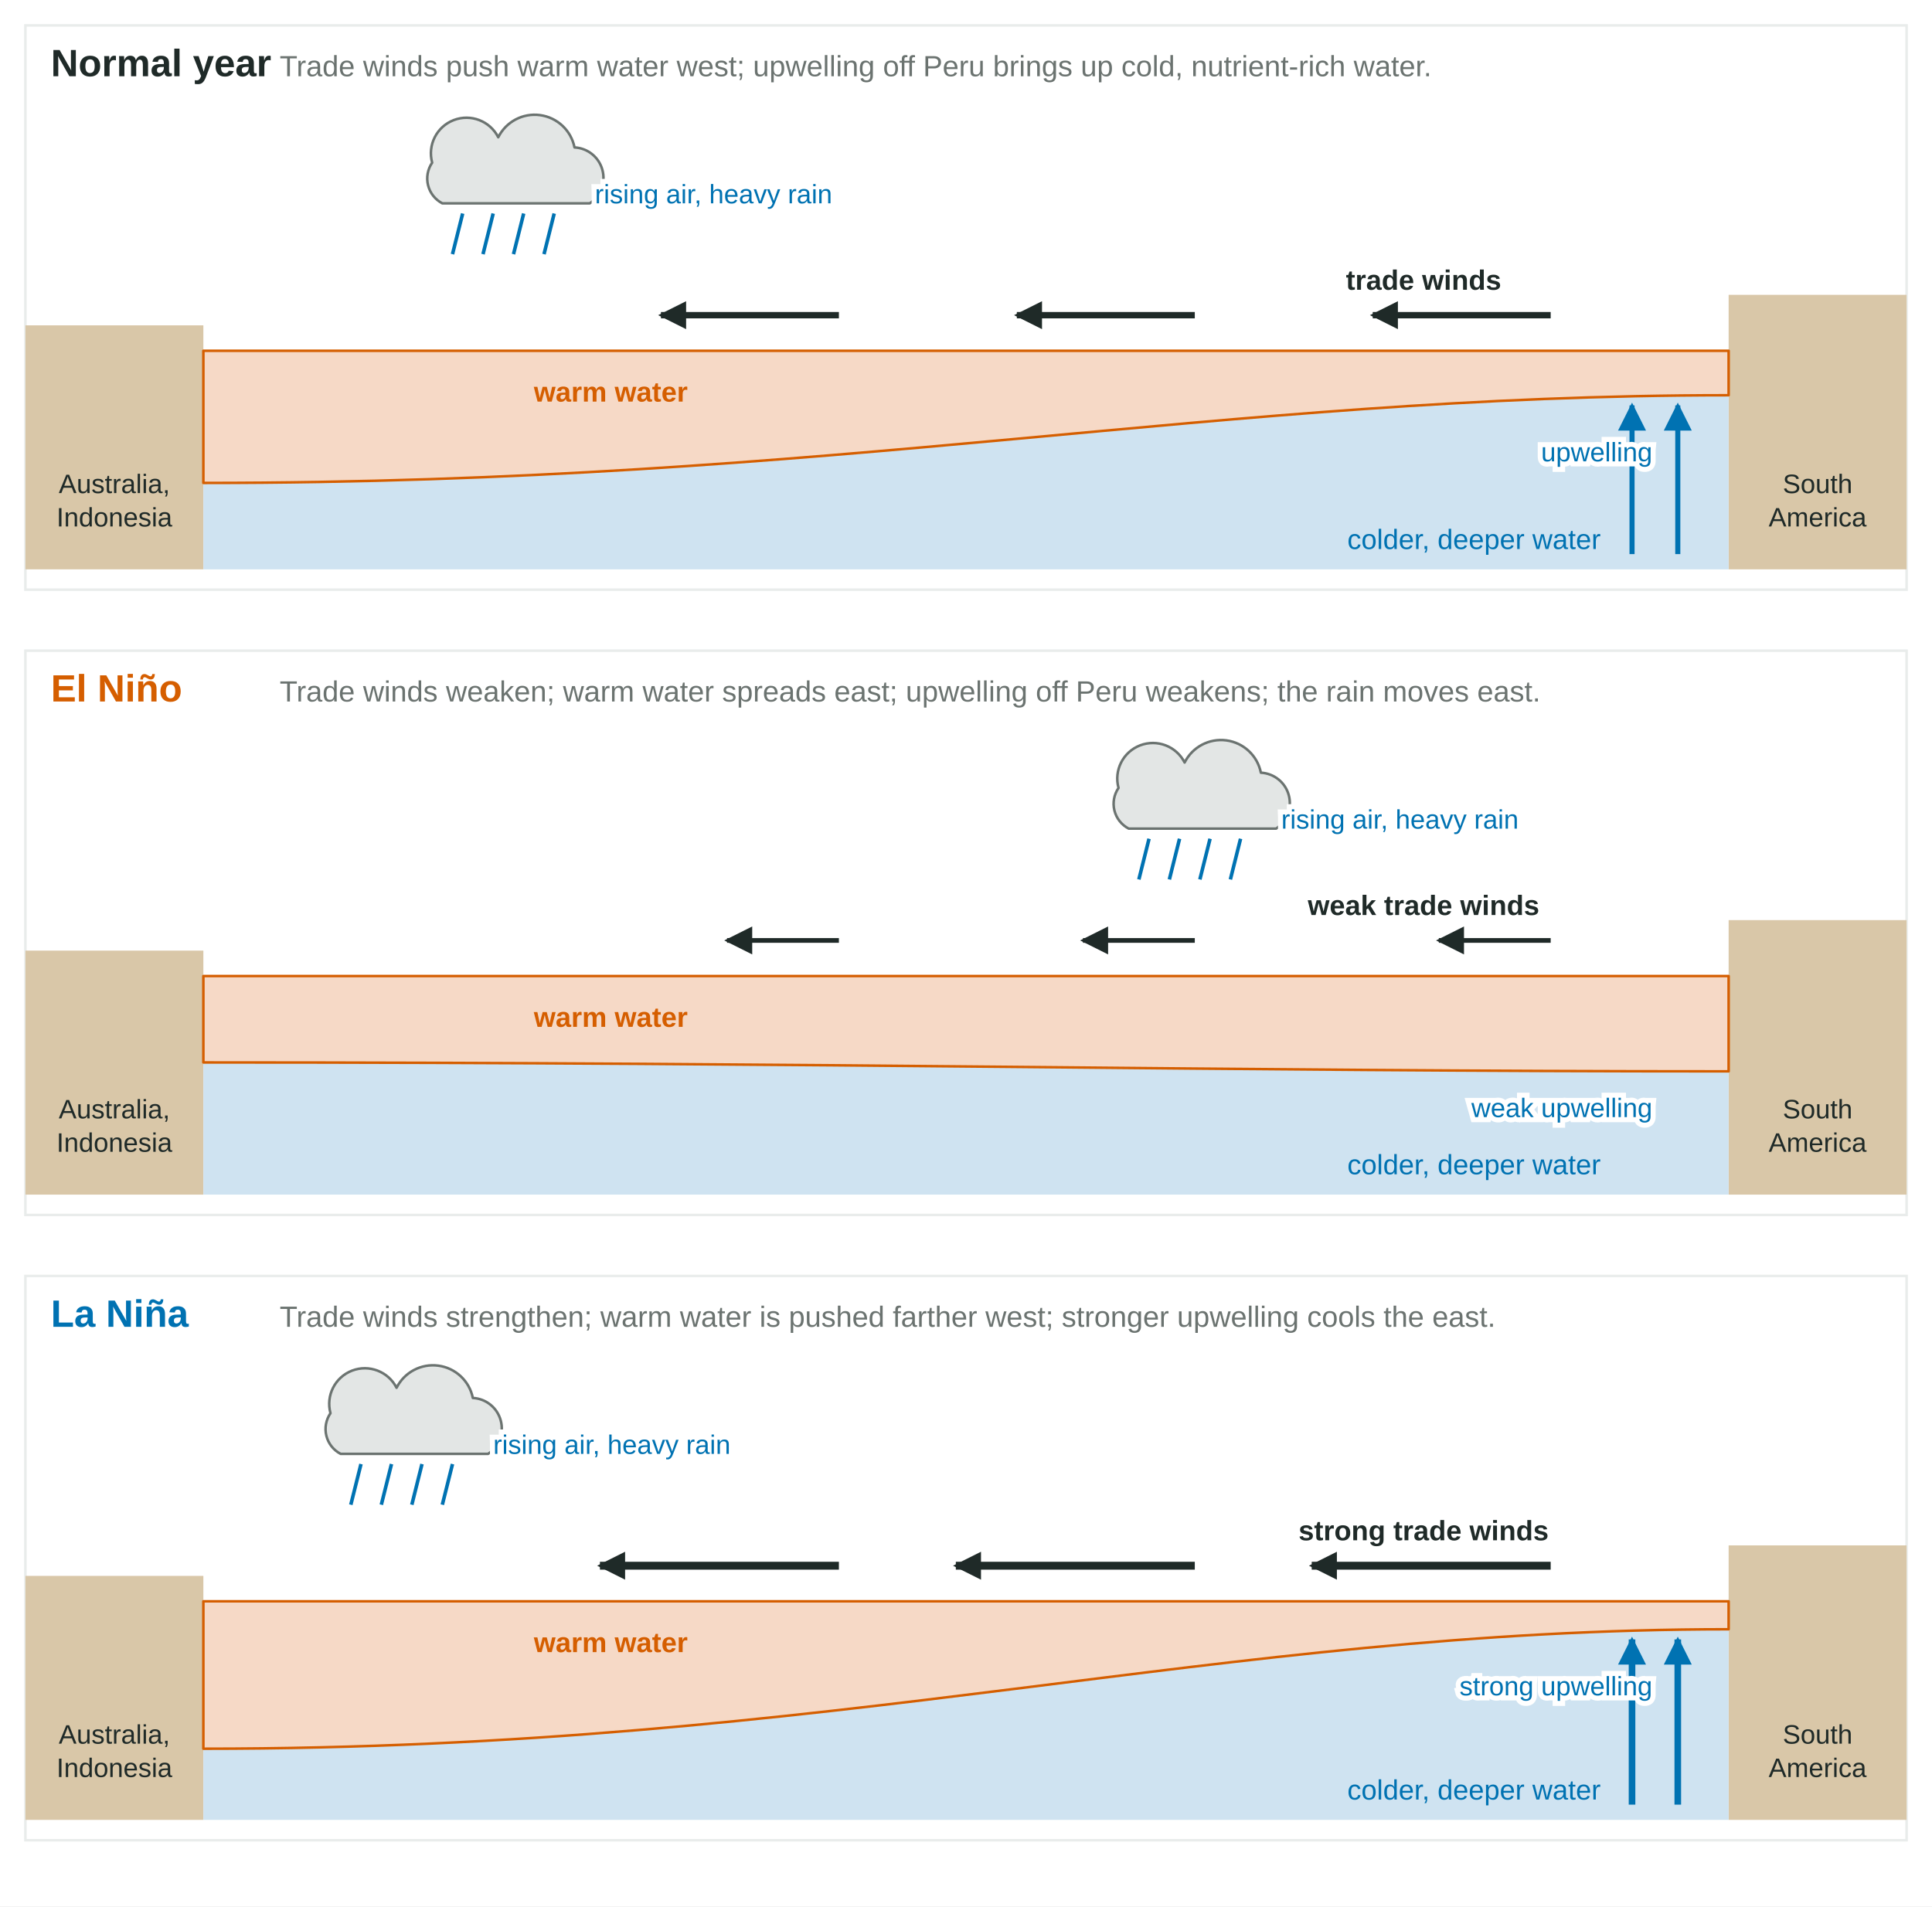
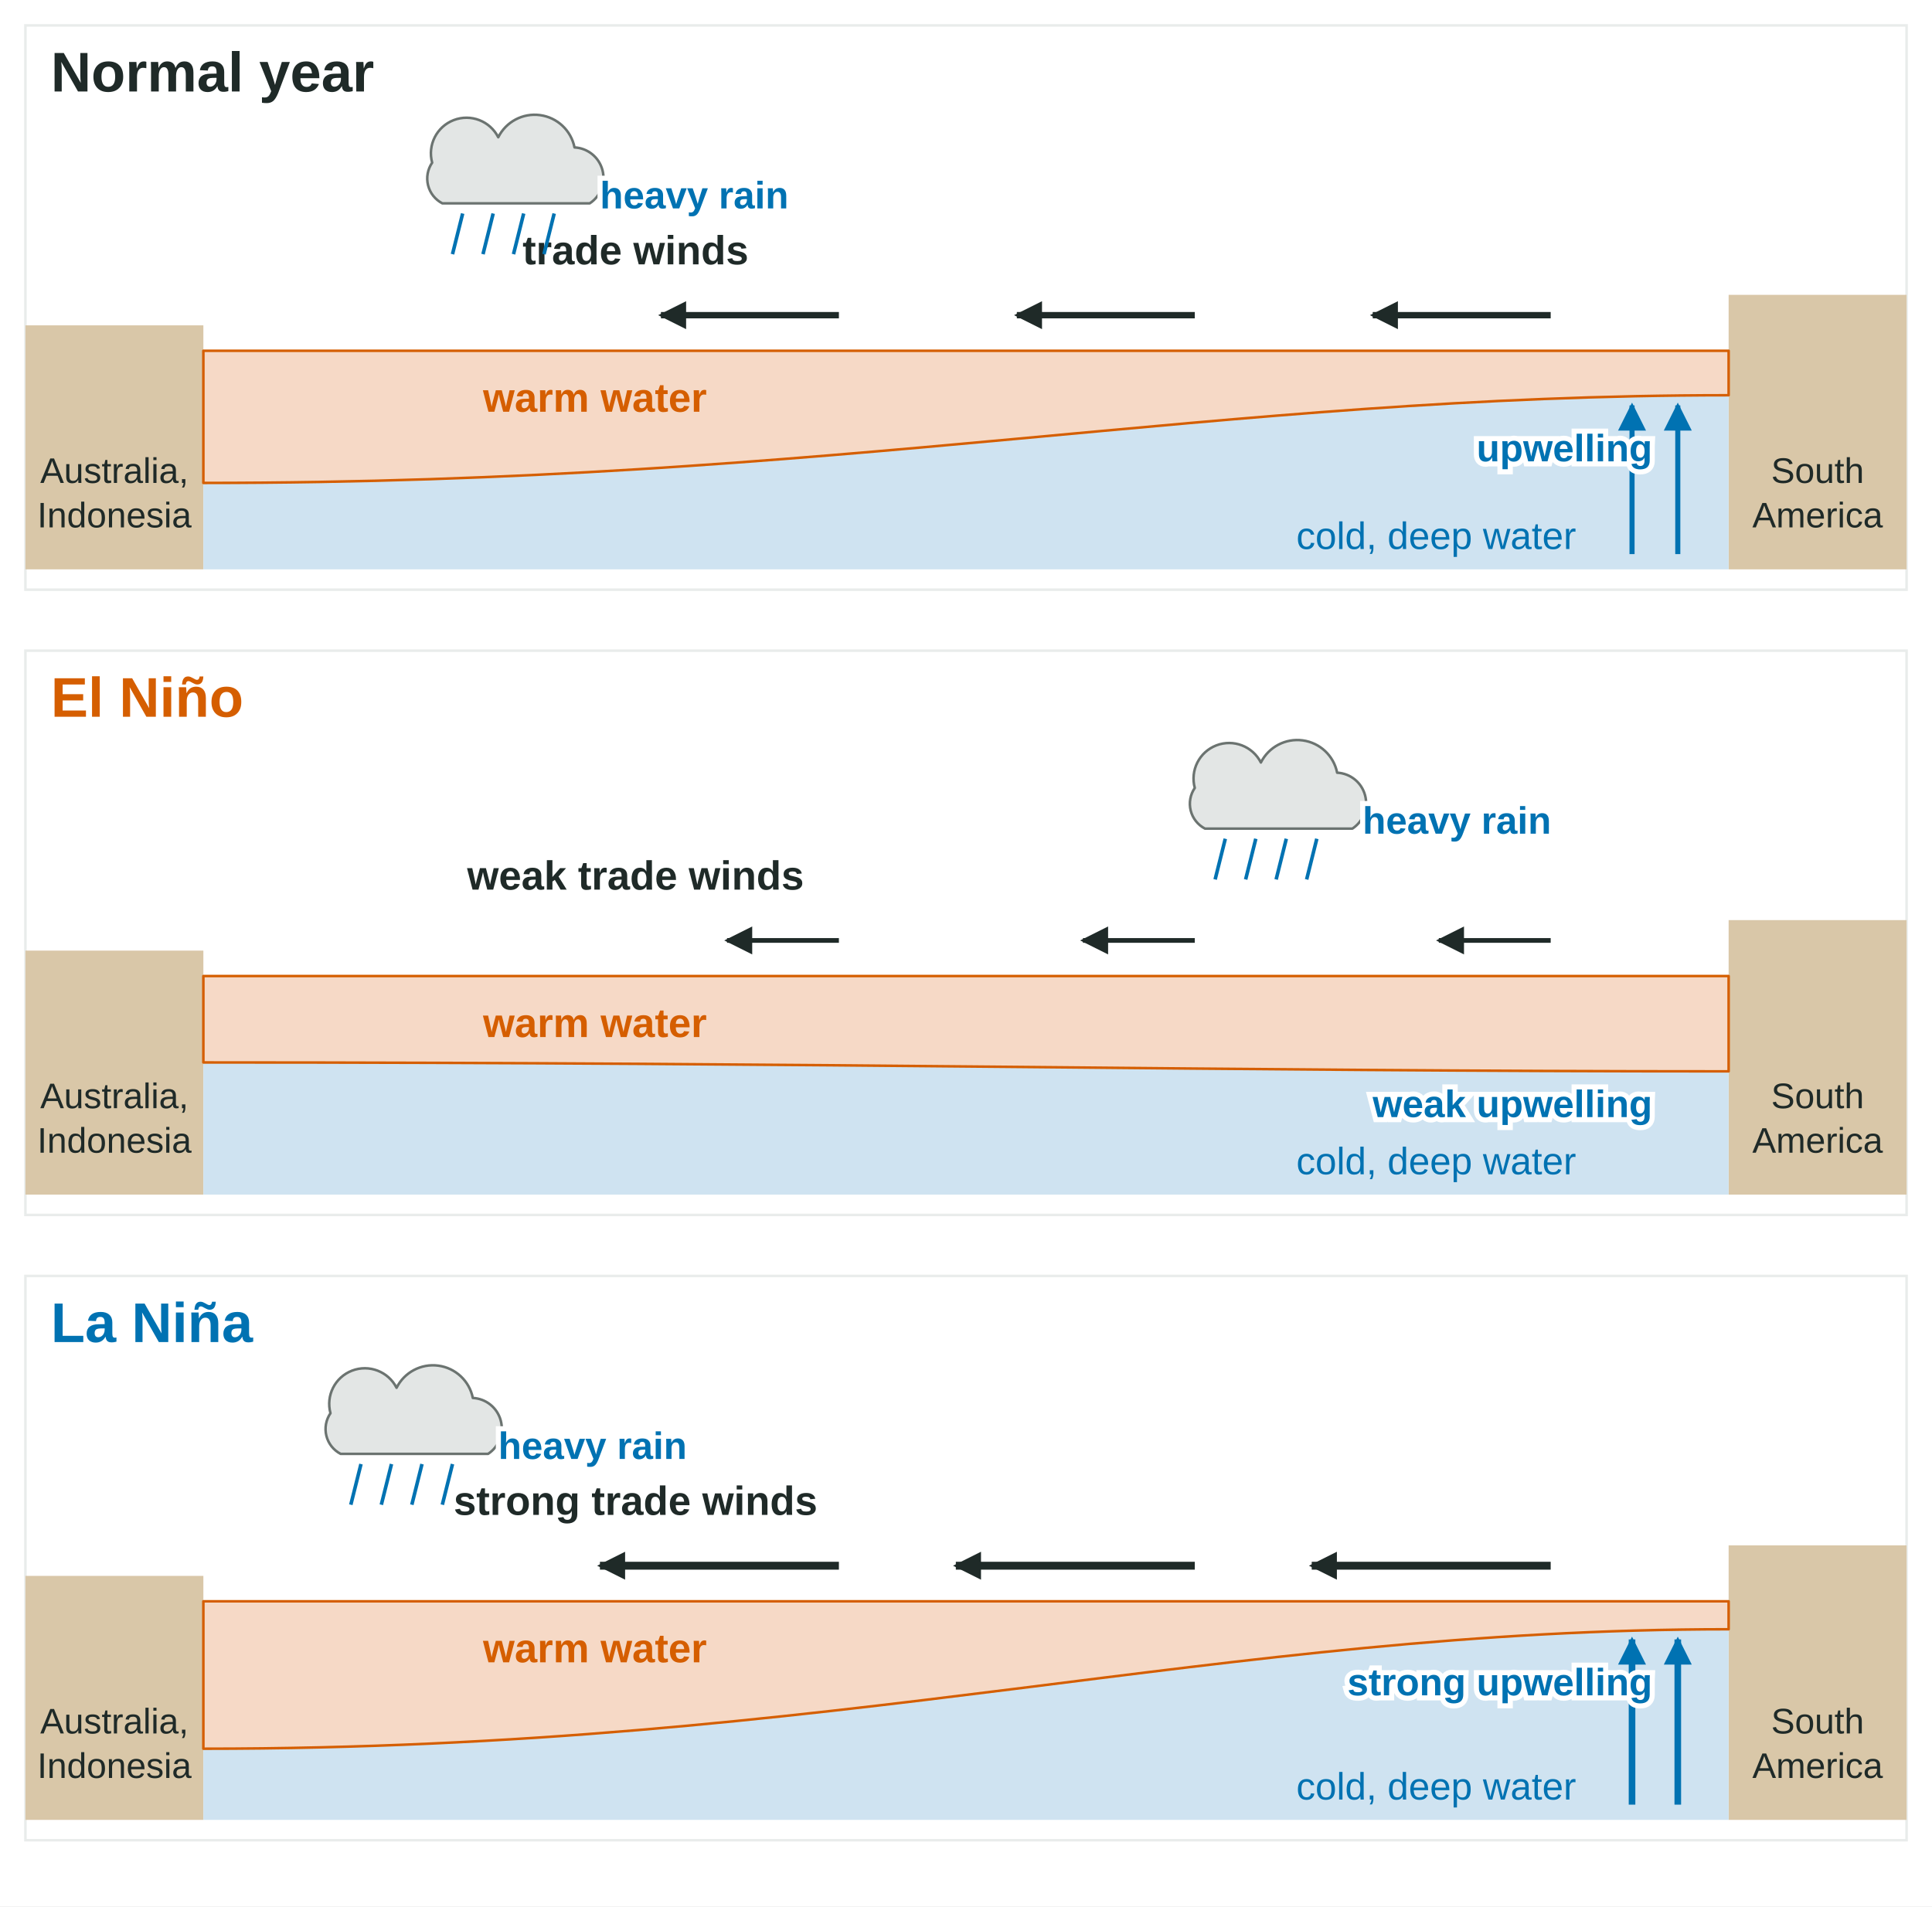
<svg xmlns="http://www.w3.org/2000/svg" viewBox="0 0 760 750" width="760" height="750" role="img" aria-labelledby="el-nino-la-nina-compare-t el-nino-la-nina-compare-d" font-family="Arial, Helvetica, sans-serif">
  <defs>
    <marker id="ar-ink" viewBox="0 0 10 10" refX="9" refY="5" markerUnits="userSpaceOnUse" markerWidth="11" markerHeight="11" orient="auto-start-reverse">
      <path d="M0,0 L10,5 L0,10 z" fill="#1F2A28" />
    </marker>
    <marker id="ar-olive" viewBox="0 0 10 10" refX="9" refY="5" markerUnits="userSpaceOnUse" markerWidth="11" markerHeight="11" orient="auto-start-reverse">
      <path d="M0,0 L10,5 L0,10 z" fill="#474A10" />
    </marker>
    <marker id="ar-blue" viewBox="0 0 10 10" refX="9" refY="5" markerUnits="userSpaceOnUse" markerWidth="11" markerHeight="11" orient="auto-start-reverse">
      <path d="M0,0 L10,5 L0,10 z" fill="#0072B2" />
    </marker>
    <marker id="ar-green" viewBox="0 0 10 10" refX="9" refY="5" markerUnits="userSpaceOnUse" markerWidth="11" markerHeight="11" orient="auto-start-reverse">
      <path d="M0,0 L10,5 L0,10 z" fill="#009E73" />
    </marker>
    <marker id="ar-verm" viewBox="0 0 10 10" refX="9" refY="5" markerUnits="userSpaceOnUse" markerWidth="11" markerHeight="11" orient="auto-start-reverse">
      <path d="M0,0 L10,5 L0,10 z" fill="#D55E00" />
    </marker>
    <marker id="ar-grey" viewBox="0 0 10 10" refX="9" refY="5" markerUnits="userSpaceOnUse" markerWidth="11" markerHeight="11" orient="auto-start-reverse">
      <path d="M0,0 L10,5 L0,10 z" fill="#6B7370" />
    </marker>
  </defs>
  <rect width="760" height="750" fill="#FFFFFF" />
  <rect x="10" y="10" width="740" height="222" rx="0" fill="#FFFFFF" stroke="#E9ECEB" stroke-width="1" />
-   <text x="20" y="30" font-size="15" font-weight="bold" fill="#1F2A28" text-anchor="start">Normal year</text>
-   <text x="110" y="30" font-size="11.5" font-weight="normal" fill="#6B7370" text-anchor="start">Trade winds push warm water west; upwelling off Peru brings up cold, nutrient-rich water.</text>
+   <text x="20" y="36" font-size="22" font-weight="bold" fill="#1F2A28" text-anchor="start">Normal year</text>
  <rect x="10" y="128" width="70" height="96" rx="0" fill="#D9C7A8" stroke="none" stroke-width="1.5" />
-   <text x="45" y="194" font-size="10.5" font-weight="normal" fill="#1F2A28" text-anchor="middle">Australia,</text>
-   <text x="45" y="207.13" font-size="10.5" font-weight="normal" fill="#1F2A28" text-anchor="middle">Indonesia</text>
+   <text x="45" y="190" font-size="14" font-weight="normal" fill="#1F2A28" text-anchor="middle">Australia,</text>
+   <text x="45" y="207.5" font-size="14" font-weight="normal" fill="#1F2A28" text-anchor="middle">Indonesia</text>
  <rect x="680" y="116" width="70" height="108" rx="0" fill="#D9C7A8" stroke="none" stroke-width="1.5" />
-   <text x="715" y="194" font-size="10.5" font-weight="normal" fill="#1F2A28" text-anchor="middle">South</text>
-   <text x="715" y="207.13" font-size="10.5" font-weight="normal" fill="#1F2A28" text-anchor="middle">America</text>
+   <text x="715" y="190" font-size="14" font-weight="normal" fill="#1F2A28" text-anchor="middle">South</text>
+   <text x="715" y="207.5" font-size="14" font-weight="normal" fill="#1F2A28" text-anchor="middle">America</text>
  <rect x="80" y="138" width="600" height="86" rx="0" fill="#CFE3F1" stroke="none" stroke-width="1.5" />
  <path d="M80 138 L680 138 L680 155.5 C480 155.5 330 190 80 190 Z" fill="#F6D9C6" stroke="#D55E00" stroke-width="1" stroke-linejoin="round" />
-   <text x="210" y="158" font-size="11" font-weight="bold" fill="#D55E00" text-anchor="start">warm water</text>
-   <text x="530" y="216" font-size="11" font-weight="normal" fill="#0072B2" text-anchor="start">colder, deeper water</text>
+   <text x="190" y="162" font-size="16" font-weight="bold" fill="#D55E00" text-anchor="start">warm water</text>
+   <text x="620" y="216" font-size="15" font-weight="normal" fill="#0072B2" text-anchor="end">cold, deep water</text>
  <line x1="660" y1="218" x2="660" y2="159.5" stroke="#0072B2" stroke-width="2" marker-end="url(#ar-blue)" />
  <line x1="642" y1="218" x2="642" y2="159.5" stroke="#0072B2" stroke-width="2" marker-end="url(#ar-blue)" />
-   <text x="650" y="181.5" font-size="10.5" font-weight="normal" fill="#0072B2" text-anchor="end" stroke="#FFFFFF" stroke-width="4" paint-order="stroke">upwelling</text>
+   <text x="650" y="181.5" font-size="15" font-weight="bold" fill="#0072B2" text-anchor="end" stroke="#FFFFFF" stroke-width="4" paint-order="stroke">upwelling</text>
  <line x1="330" y1="124" x2="260" y2="124" stroke="#1F2A28" stroke-width="2.5" marker-end="url(#ar-ink)" />
  <line x1="470" y1="124" x2="400" y2="124" stroke="#1F2A28" stroke-width="2.5" marker-end="url(#ar-ink)" />
  <line x1="610" y1="124" x2="540" y2="124" stroke="#1F2A28" stroke-width="2.5" marker-end="url(#ar-ink)" />
-   <text x="560" y="114" font-size="11" font-weight="bold" fill="#1F2A28" text-anchor="middle">trade winds</text>
+   <text x="250" y="104" font-size="16" font-weight="bold" fill="#1F2A28" text-anchor="middle">trade winds</text>
  <path d="M170 64 a14 14 0 0 1 26 -10 a16 16 0 0 1 30 4 a12 12 0 0 1 6 22 h-58 a11 11 0 0 1 -4 -16 z" fill="#E3E6E5" stroke="#6B7370" stroke-width="1" stroke-linejoin="round" />
  <line x1="182" y1="84" x2="178" y2="100" stroke="#0072B2" stroke-width="1.4" />
  <line x1="194" y1="84" x2="190" y2="100" stroke="#0072B2" stroke-width="1.4" />
  <line x1="206" y1="84" x2="202" y2="100" stroke="#0072B2" stroke-width="1.4" />
  <line x1="218" y1="84" x2="214" y2="100" stroke="#0072B2" stroke-width="1.4" />
-   <text x="234" y="80" font-size="10.5" font-weight="normal" fill="#0072B2" text-anchor="start" stroke="#FFFFFF" stroke-width="4" paint-order="stroke">rising air, heavy rain</text>
+   <text x="236" y="82" font-size="15" font-weight="bold" fill="#0072B2" text-anchor="start" stroke="#FFFFFF" stroke-width="4" paint-order="stroke">heavy rain</text>
  <rect x="10" y="256" width="740" height="222" rx="0" fill="#FFFFFF" stroke="#E9ECEB" stroke-width="1" />
-   <text x="20" y="276" font-size="15" font-weight="bold" fill="#D55E00" text-anchor="start">El Niño</text>
-   <text x="110" y="276" font-size="11.5" font-weight="normal" fill="#6B7370" text-anchor="start">Trade winds weaken; warm water spreads east; upwelling off Peru weakens; the rain moves east.</text>
+   <text x="20" y="282" font-size="22" font-weight="bold" fill="#D55E00" text-anchor="start">El Niño</text>
  <rect x="10" y="374" width="70" height="96" rx="0" fill="#D9C7A8" stroke="none" stroke-width="1.5" />
-   <text x="45" y="440" font-size="10.5" font-weight="normal" fill="#1F2A28" text-anchor="middle">Australia,</text>
-   <text x="45" y="453.13" font-size="10.5" font-weight="normal" fill="#1F2A28" text-anchor="middle">Indonesia</text>
+   <text x="45" y="436" font-size="14" font-weight="normal" fill="#1F2A28" text-anchor="middle">Australia,</text>
+   <text x="45" y="453.5" font-size="14" font-weight="normal" fill="#1F2A28" text-anchor="middle">Indonesia</text>
  <rect x="680" y="362" width="70" height="108" rx="0" fill="#D9C7A8" stroke="none" stroke-width="1.5" />
-   <text x="715" y="440" font-size="10.5" font-weight="normal" fill="#1F2A28" text-anchor="middle">South</text>
-   <text x="715" y="453.13" font-size="10.5" font-weight="normal" fill="#1F2A28" text-anchor="middle">America</text>
+   <text x="715" y="436" font-size="14" font-weight="normal" fill="#1F2A28" text-anchor="middle">South</text>
+   <text x="715" y="453.5" font-size="14" font-weight="normal" fill="#1F2A28" text-anchor="middle">America</text>
  <rect x="80" y="384" width="600" height="86" rx="0" fill="#CFE3F1" stroke="none" stroke-width="1.5" />
  <path d="M80 384 L680 384 L680 421.5 C480 421.5 330 418 80 418 Z" fill="#F6D9C6" stroke="#D55E00" stroke-width="1" stroke-linejoin="round" />
-   <text x="210" y="404" font-size="11" font-weight="bold" fill="#D55E00" text-anchor="start">warm water</text>
-   <text x="530" y="462" font-size="11" font-weight="normal" fill="#0072B2" text-anchor="start">colder, deeper water</text>
-   <text x="650" y="439.5" font-size="10.5" font-weight="normal" fill="#0072B2" text-anchor="end" stroke="#FFFFFF" stroke-width="4" paint-order="stroke">weak upwelling</text>
+   <text x="190" y="408" font-size="16" font-weight="bold" fill="#D55E00" text-anchor="start">warm water</text>
+   <text x="620" y="462" font-size="15" font-weight="normal" fill="#0072B2" text-anchor="end">cold, deep water</text>
+   <text x="650" y="439.5" font-size="15" font-weight="bold" fill="#0072B2" text-anchor="end" stroke="#FFFFFF" stroke-width="4" paint-order="stroke">weak upwelling</text>
  <line x1="330" y1="370" x2="286" y2="370" stroke="#1F2A28" stroke-width="1.85" marker-end="url(#ar-ink)" />
  <line x1="470" y1="370" x2="426" y2="370" stroke="#1F2A28" stroke-width="1.85" marker-end="url(#ar-ink)" />
  <line x1="610" y1="370" x2="566" y2="370" stroke="#1F2A28" stroke-width="1.85" marker-end="url(#ar-ink)" />
-   <text x="560" y="360" font-size="11" font-weight="bold" fill="#1F2A28" text-anchor="middle">weak trade winds</text>
-   <path d="M440 310 a14 14 0 0 1 26 -10 a16 16 0 0 1 30 4 a12 12 0 0 1 6 22 h-58 a11 11 0 0 1 -4 -16 z" fill="#E3E6E5" stroke="#6B7370" stroke-width="1" stroke-linejoin="round" />
-   <line x1="452" y1="330" x2="448" y2="346" stroke="#0072B2" stroke-width="1.4" />
-   <line x1="464" y1="330" x2="460" y2="346" stroke="#0072B2" stroke-width="1.4" />
-   <line x1="476" y1="330" x2="472" y2="346" stroke="#0072B2" stroke-width="1.4" />
-   <line x1="488" y1="330" x2="484" y2="346" stroke="#0072B2" stroke-width="1.4" />
-   <text x="504" y="326" font-size="10.5" font-weight="normal" fill="#0072B2" text-anchor="start" stroke="#FFFFFF" stroke-width="4" paint-order="stroke">rising air, heavy rain</text>
+   <text x="250" y="350" font-size="16" font-weight="bold" fill="#1F2A28" text-anchor="middle">weak trade winds</text>
+   <path d="M470 310 a14 14 0 0 1 26 -10 a16 16 0 0 1 30 4 a12 12 0 0 1 6 22 h-58 a11 11 0 0 1 -4 -16 z" fill="#E3E6E5" stroke="#6B7370" stroke-width="1" stroke-linejoin="round" />
+   <line x1="482" y1="330" x2="478" y2="346" stroke="#0072B2" stroke-width="1.4" />
+   <line x1="494" y1="330" x2="490" y2="346" stroke="#0072B2" stroke-width="1.4" />
+   <line x1="506" y1="330" x2="502" y2="346" stroke="#0072B2" stroke-width="1.4" />
+   <line x1="518" y1="330" x2="514" y2="346" stroke="#0072B2" stroke-width="1.4" />
+   <text x="536" y="328" font-size="15" font-weight="bold" fill="#0072B2" text-anchor="start" stroke="#FFFFFF" stroke-width="4" paint-order="stroke">heavy rain</text>
  <rect x="10" y="502" width="740" height="222" rx="0" fill="#FFFFFF" stroke="#E9ECEB" stroke-width="1" />
-   <text x="20" y="522" font-size="15" font-weight="bold" fill="#0072B2" text-anchor="start">La Niña</text>
-   <text x="110" y="522" font-size="11.5" font-weight="normal" fill="#6B7370" text-anchor="start">Trade winds strengthen; warm water is pushed farther west; stronger upwelling cools the east.</text>
+   <text x="20" y="528" font-size="22" font-weight="bold" fill="#0072B2" text-anchor="start">La Niña</text>
  <rect x="10" y="620" width="70" height="96" rx="0" fill="#D9C7A8" stroke="none" stroke-width="1.5" />
-   <text x="45" y="686" font-size="10.5" font-weight="normal" fill="#1F2A28" text-anchor="middle">Australia,</text>
-   <text x="45" y="699.13" font-size="10.5" font-weight="normal" fill="#1F2A28" text-anchor="middle">Indonesia</text>
+   <text x="45" y="682" font-size="14" font-weight="normal" fill="#1F2A28" text-anchor="middle">Australia,</text>
+   <text x="45" y="699.5" font-size="14" font-weight="normal" fill="#1F2A28" text-anchor="middle">Indonesia</text>
  <rect x="680" y="608" width="70" height="108" rx="0" fill="#D9C7A8" stroke="none" stroke-width="1.5" />
-   <text x="715" y="686" font-size="10.5" font-weight="normal" fill="#1F2A28" text-anchor="middle">South</text>
-   <text x="715" y="699.13" font-size="10.5" font-weight="normal" fill="#1F2A28" text-anchor="middle">America</text>
+   <text x="715" y="682" font-size="14" font-weight="normal" fill="#1F2A28" text-anchor="middle">South</text>
+   <text x="715" y="699.5" font-size="14" font-weight="normal" fill="#1F2A28" text-anchor="middle">America</text>
  <rect x="80" y="630" width="600" height="86" rx="0" fill="#CFE3F1" stroke="none" stroke-width="1.5" />
  <path d="M80 630 L680 630 L680 641 C480 641 330 688 80 688 Z" fill="#F6D9C6" stroke="#D55E00" stroke-width="1" stroke-linejoin="round" />
-   <text x="210" y="650" font-size="11" font-weight="bold" fill="#D55E00" text-anchor="start">warm water</text>
-   <text x="530" y="708" font-size="11" font-weight="normal" fill="#0072B2" text-anchor="start">colder, deeper water</text>
+   <text x="190" y="654" font-size="16" font-weight="bold" fill="#D55E00" text-anchor="start">warm water</text>
+   <text x="620" y="708" font-size="15" font-weight="normal" fill="#0072B2" text-anchor="end">cold, deep water</text>
  <line x1="660" y1="710" x2="660" y2="645" stroke="#0072B2" stroke-width="2.6" marker-end="url(#ar-blue)" />
  <line x1="642" y1="710" x2="642" y2="645" stroke="#0072B2" stroke-width="2.6" marker-end="url(#ar-blue)" />
-   <text x="650" y="667" font-size="10.5" font-weight="normal" fill="#0072B2" text-anchor="end" stroke="#FFFFFF" stroke-width="4" paint-order="stroke">strong upwelling</text>
+   <text x="650" y="667" font-size="15" font-weight="bold" fill="#0072B2" text-anchor="end" stroke="#FFFFFF" stroke-width="4" paint-order="stroke">strong upwelling</text>
  <line x1="330" y1="616" x2="236" y2="616" stroke="#1F2A28" stroke-width="3.1" marker-end="url(#ar-ink)" />
  <line x1="470" y1="616" x2="376" y2="616" stroke="#1F2A28" stroke-width="3.1" marker-end="url(#ar-ink)" />
  <line x1="610" y1="616" x2="516" y2="616" stroke="#1F2A28" stroke-width="3.1" marker-end="url(#ar-ink)" />
-   <text x="560" y="606" font-size="11" font-weight="bold" fill="#1F2A28" text-anchor="middle">strong trade winds</text>
+   <text x="250" y="596" font-size="16" font-weight="bold" fill="#1F2A28" text-anchor="middle">strong trade winds</text>
  <path d="M130 556 a14 14 0 0 1 26 -10 a16 16 0 0 1 30 4 a12 12 0 0 1 6 22 h-58 a11 11 0 0 1 -4 -16 z" fill="#E3E6E5" stroke="#6B7370" stroke-width="1" stroke-linejoin="round" />
  <line x1="142" y1="576" x2="138" y2="592" stroke="#0072B2" stroke-width="1.4" />
  <line x1="154" y1="576" x2="150" y2="592" stroke="#0072B2" stroke-width="1.4" />
  <line x1="166" y1="576" x2="162" y2="592" stroke="#0072B2" stroke-width="1.4" />
  <line x1="178" y1="576" x2="174" y2="592" stroke="#0072B2" stroke-width="1.4" />
-   <text x="194" y="572" font-size="10.5" font-weight="normal" fill="#0072B2" text-anchor="start" stroke="#FFFFFF" stroke-width="4" paint-order="stroke">rising air, heavy rain</text>
+   <text x="196" y="574" font-size="15" font-weight="bold" fill="#0072B2" text-anchor="start" stroke="#FFFFFF" stroke-width="4" paint-order="stroke">heavy rain</text>
</svg>
